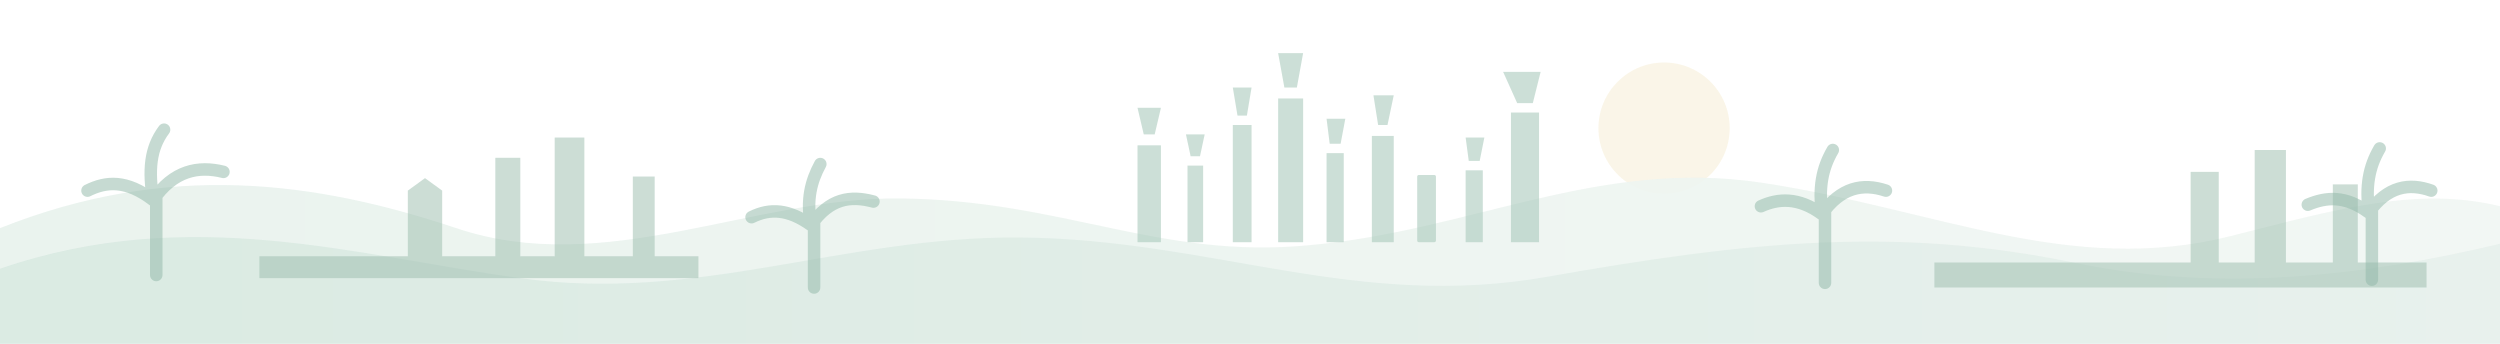
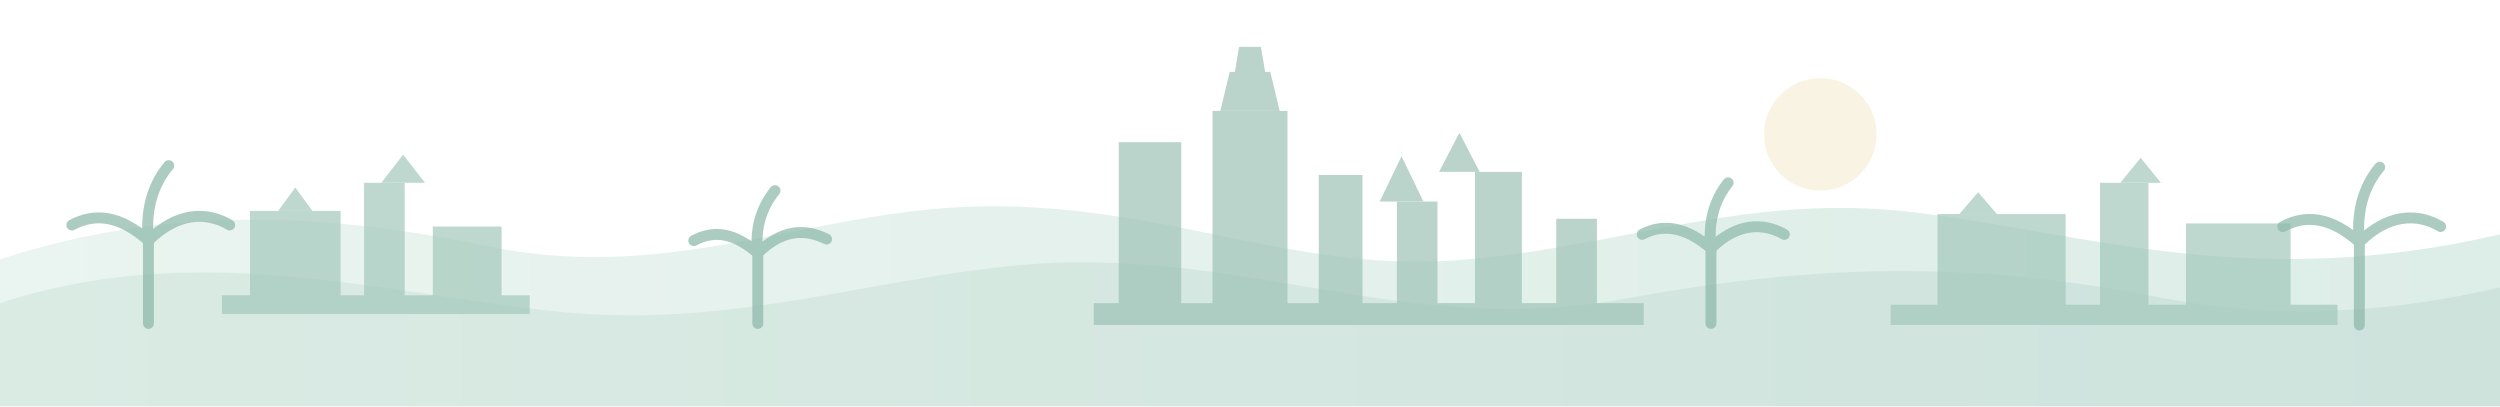
- <svg xmlns="http://www.w3.org/2000/svg" viewBox="0 0 1600 220" role="presentation" aria-hidden="true">
+ <svg xmlns="http://www.w3.org/2000/svg" viewBox="0 0 1600 260" role="presentation" aria-hidden="true">
  <defs>
-     <linearGradient id="d1" x1="0" y1="0" x2="1" y2="0">
-       <stop stop-color="#E8F2ED" />
-       <stop offset="1" stop-color="#F1F6F3" />
+     <linearGradient id="hillA" x1="0" y1="0" x2="1" y2="0">
+       <stop stop-color="#EAF4F0" />
+       <stop offset="1" stop-color="#DDEDE7" />
    </linearGradient>
-     <linearGradient id="d2" x1="0" y1="0" x2="1" y2="0">
-       <stop stop-color="#D8E9E1" />
-       <stop offset="1" stop-color="#E7F0EC" />
+     <linearGradient id="hillB" x1="0" y1="0" x2="1" y2="0">
+       <stop stop-color="#D9EBE4" />
+       <stop offset="1" stop-color="#CDE3DB" />
    </linearGradient>
  </defs>
-   <circle cx="1065" cy="82" r="42" fill="#F3E8C7" opacity=".42" />
-   <path d="M0 146C108 103 202 116 292 146C387 178 482 126 576 127C680 128 742 166 837 157C941 148 1023 101 1128 117C1240 134 1325 177 1428 151C1495 134 1547 119 1600 132V220H0Z" fill="url(#d1)" opacity=".92" />
-   <path d="M0 172C122 130 229 164 333 178C447 194 540 151 653 152C776 153 868 199 991 177C1121 154 1215 145 1327 168C1422 188 1516 176 1600 156V220H0Z" fill="url(#d2)" opacity=".88" />
-   <g fill="#A7C8BA" opacity=".58">
-     <path d="M728 155v-62h15v62zm4-69h7l4-17h-15z" />
-     <path d="M760 155v-49h10v49zm2-55h6l3-14h-12z" />
-     <path d="M789 155v-75h12v75zm3-81h6l3-18h-12z" />
-     <path d="M818 155v-92h16v92zm4-99h8l4-22h-16z" />
-     <path d="M849 155v-57h11v57zm2-63h7l3-16h-12z" />
-     <path d="M878 155v-68h14v68zm4-75h6l4-19h-13z" />
-     <rect x="907" y="112" width="12" height="43" rx="1" />
-     <path d="M938 155v-46h11v46zm2-52h7l3-15h-12z" />
-     <path d="M967 155v-83h18v83zm4-89h10l5-20h-24z" />
+   <circle cx="1165" cy="86" r="36" fill="#F2E7C6" opacity=".50" />
+   <path d="M0 166C104 132 205 135 314 158C433 182 524 132 635 132C751 132 832 176 939 166C1042 157 1119 123 1226 136C1334 149 1441 187 1600 150V260H0Z" fill="url(#hillA)" />
+   <path d="M0 194C125 153 242 187 353 199C484 214 592 164 706 168C823 171 918 214 1041 191C1160 169 1261 167 1375 189C1465 207 1539 198 1600 184V260H0Z" fill="url(#hillB)" opacity=".95" />
+   <g fill="#A5C9BC" opacity=".72">
+     <path d="M160 189v-54h58v54h15v-72h26v72h18v-44h44v44h18v12H142v-12z" />
+     <path d="M178 135l11-15 11 15h-22zm66-18l14-18 14 18h-28z" />
  </g>
-   <g fill="#9DBEAF" opacity=".52">
-     <path d="M166 164h95v-42l11-8 11 8v42h34v-63h16v63h22v-76h19v76h31v-51h14v51h28v14H166Z" />
-     <path d="M1238 168h164v-58h18v58h23v-72h20v72h30v-50h16v50h44v16h-315Z" />
+   <g fill="#9FC4B7" opacity=".72">
+     <path d="M716 194V91h40v103h20V71h48v123h20V112h28v82h22v-65h26v65h24v-84h30v84h22v-54h26v54h30v14H700v-14z" />
+     <path d="M781 71h38l-6-25h-26l-6 25zm9-23h20l-3-18h-14l-3 18z" />
+     <path d="M883 129l14-29 14 29h-28z" />
+     <path d="M921 110l13-25 13 25h-26z" />
  </g>
-   <g stroke="#91B9A8" stroke-width="8" stroke-linecap="round" fill="none" opacity=".52">
-     <path d="M100 176v-49M98 128c-17-13-30-12-42-6M98 128c13-19 29-22 45-18M98 128c-3-19-2-33 7-45" />
-     <path d="M521 184v-42M519 144c-14-10-26-11-38-5M519 144c12-17 25-19 40-15M519 144c-3-16 0-28 6-39" />
-     <path d="M1168 181v-46M1166 137c-15-11-28-10-39-5M1166 137c12-17 26-20 41-15M1166 137c-2-17 0-29 7-41" />
-     <path d="M1518 179v-45M1516 136c-15-11-27-10-39-5M1516 136c12-17 26-19 40-14M1516 136c-2-17 0-29 7-41" />
+   <g fill="#A2C7BA" opacity=".70">
+     <path d="M1240 195v-58h82v58h22v-78h31v78h24v-52h67v52h30v13h-286v-13z" />
+     <path d="M1254 137l12-14 12 14h-24zm103-20l13-16 13 16h-26z" />
+   </g>
+   <g stroke="#8CB9A9" stroke-width="7" stroke-linecap="round" fill="none" opacity=".72">
+     <path d="M95 207v-54M95 154c-18-16-34-18-49-10M95 154c18-18 37-19 52-10M95 154c-2-18 2-35 13-48" />
+     <path d="M485 207v-46M485 162c-15-13-28-15-41-8M485 162c15-15 30-16 44-9M485 162c-2-15 2-29 11-40" />
+     <path d="M1095 207v-49M1095 159c-16-14-31-16-44-9M1095 159c16-16 33-17 47-9M1095 159c-2-16 2-31 11-42" />
+     <path d="M1510 208v-54M1510 155c-18-16-34-18-49-10M1510 155c18-18 37-19 52-10M1510 155c-2-18 2-35 13-48" />
  </g>
</svg>
